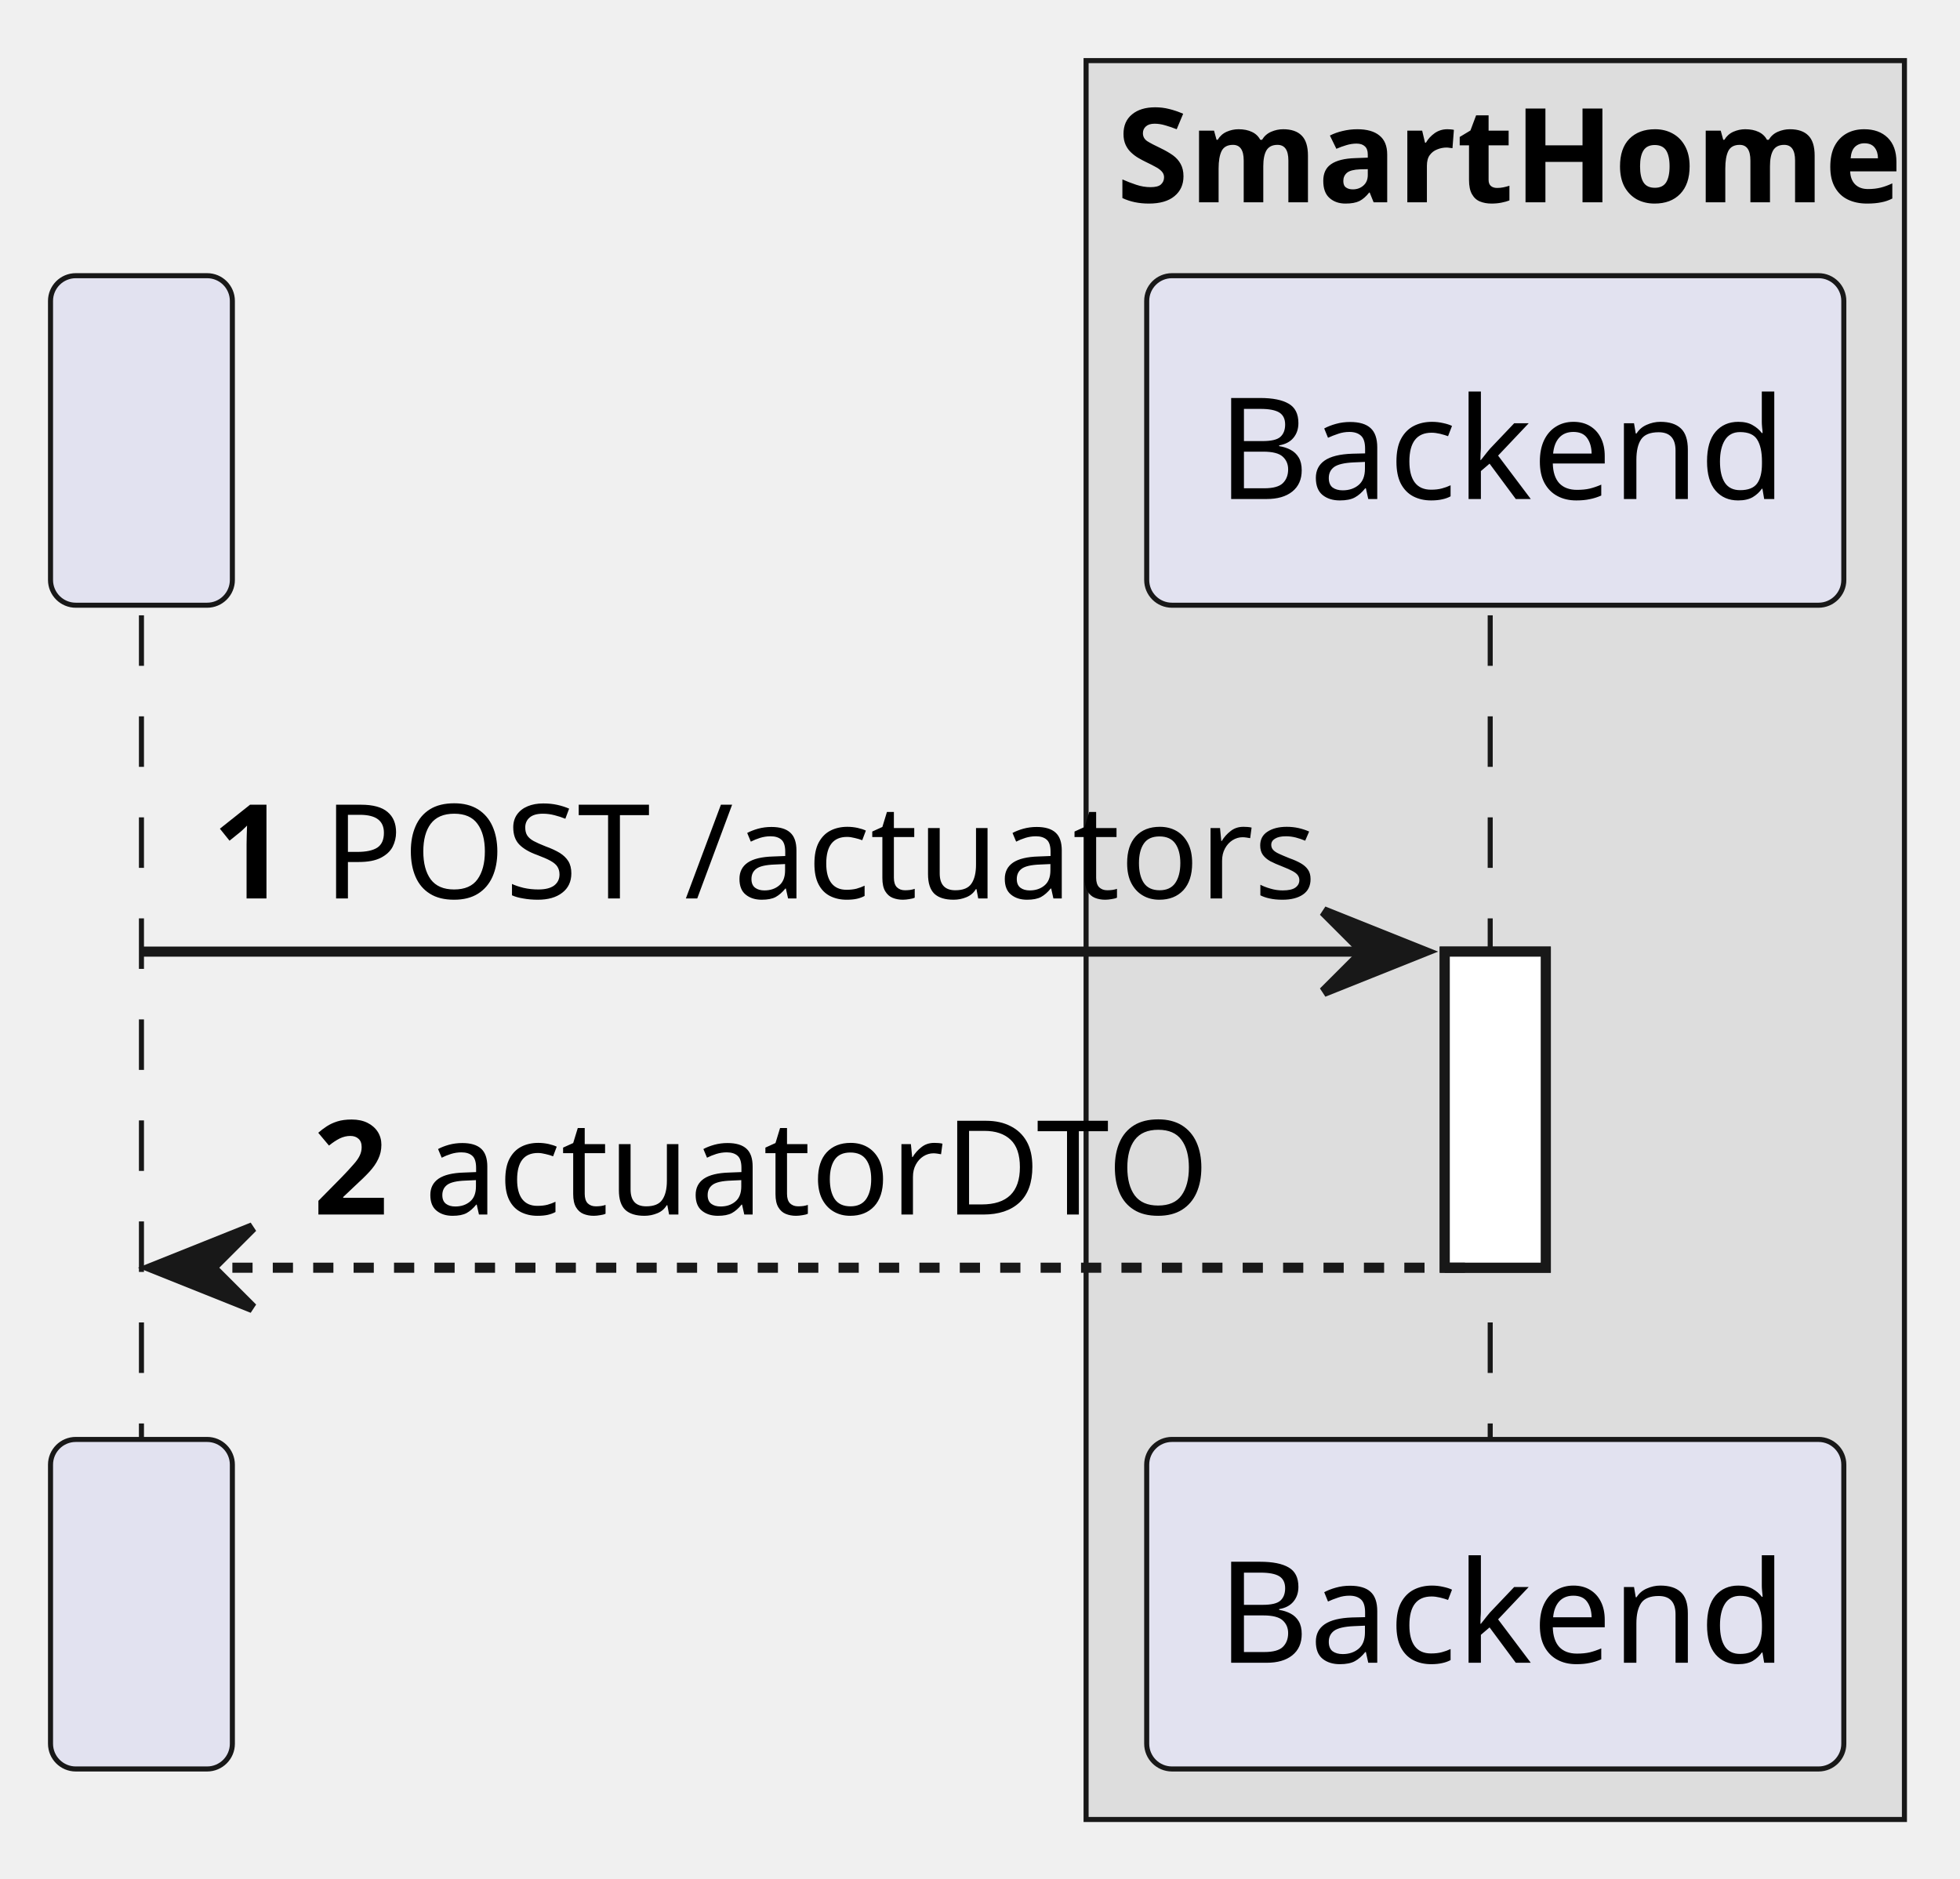
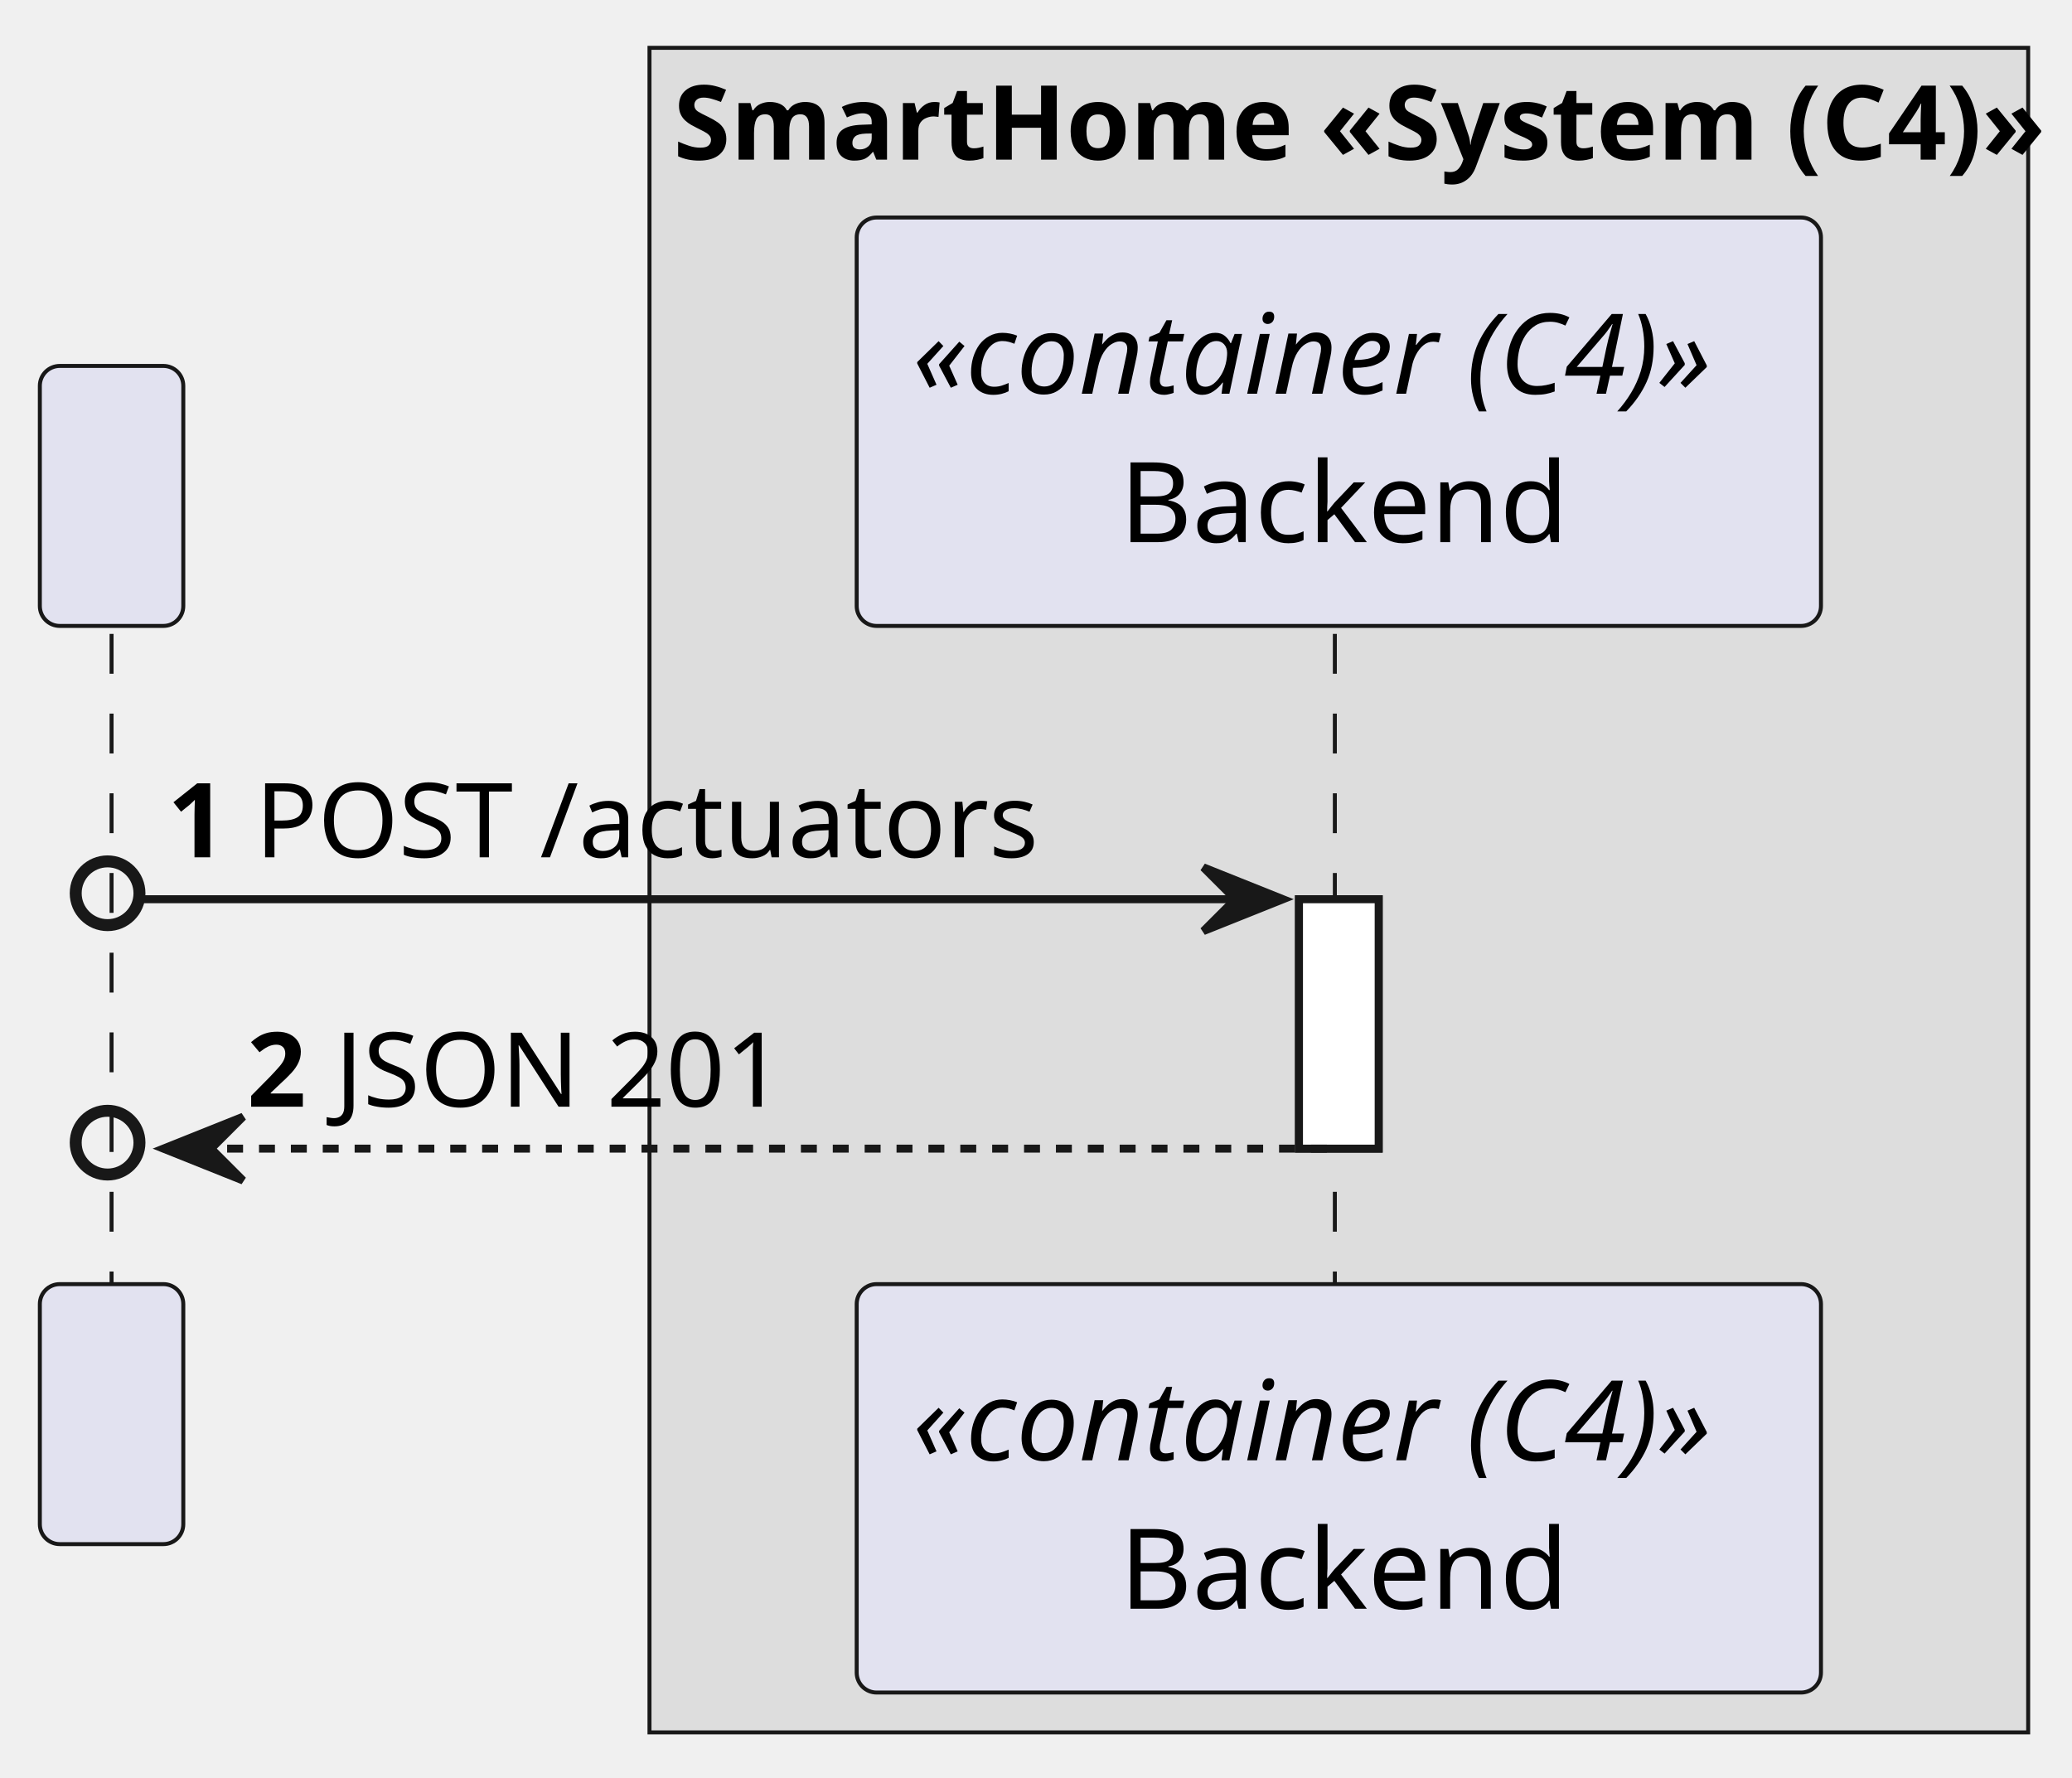
- <svg xmlns="http://www.w3.org/2000/svg" contentStyleType="text/css" height="186px" preserveAspectRatio="none" style="width:194px;height:186px;background:#FFFFFF;" version="1.1" viewBox="0 0 194 186" width="194px" zoomAndPan="magnify">
+ <svg xmlns="http://www.w3.org/2000/svg" contentStyleType="text/css" height="223px" preserveAspectRatio="none" style="width:260px;height:223px;background:#FFFFFF;" version="1.1" viewBox="0 0 260 223" width="260px" zoomAndPan="magnify">
  <defs />
  <g>
-     <rect fill="#DDDDDD" height="174.115" style="stroke:#181818;stroke-width:0.5;" width="81" x="107.5" y="6" />
-     <text fill="#000000" font-family="sans-serif" font-size="13" font-weight="bold" lengthAdjust="spacing" textLength="75" x="110.5" y="20.028">SmartHome</text>
-     <rect fill="#FFFFFF" height="31.291" style="stroke:#181818;stroke-width:1.0;" width="10" x="143" y="94.203" />
-     <line style="stroke:#181818;stroke-width:0.5;stroke-dasharray:5.0,5.0;" x1="14" x2="14" y1="60.912" y2="143.494" />
-     <line style="stroke:#181818;stroke-width:0.5;stroke-dasharray:5.0,5.0;" x1="147.5" x2="147.5" y1="60.912" y2="143.494" />
-     <rect fill="#E2E2F0" height="32.621" rx="2.5" ry="2.5" style="stroke:#181818;stroke-width:0.5;" width="18" x="5" y="27.291" />
-     <text fill="#000000" font-family="sans-serif" font-size="14" lengthAdjust="spacing" textLength="4" x="12" y="49.398"> </text>
-     <rect fill="#E2E2F0" height="32.621" rx="2.5" ry="2.5" style="stroke:#181818;stroke-width:0.5;" width="18" x="5" y="142.494" />
-     <text fill="#000000" font-family="sans-serif" font-size="14" lengthAdjust="spacing" textLength="4" x="12" y="164.602"> </text>
-     <rect fill="#E2E2F0" height="32.621" rx="2.5" ry="2.5" style="stroke:#181818;stroke-width:0.5;" width="69" x="113.5" y="27.291" />
-     <text fill="#000000" font-family="sans-serif" font-size="14" lengthAdjust="spacing" textLength="55" x="120.5" y="49.398">Backend</text>
-     <rect fill="#E2E2F0" height="32.621" rx="2.5" ry="2.5" style="stroke:#181818;stroke-width:0.5;" width="69" x="113.5" y="142.494" />
-     <text fill="#000000" font-family="sans-serif" font-size="14" lengthAdjust="spacing" textLength="55" x="120.5" y="164.602">Backend</text>
-     <rect fill="#FFFFFF" height="31.291" style="stroke:#181818;stroke-width:1.0;" width="10" x="143" y="94.203" />
-     <polygon fill="#181818" points="131,90.203,141,94.203,131,98.203,135,94.203" style="stroke:#181818;stroke-width:1.0;" />
-     <line style="stroke:#181818;stroke-width:1.0;" x1="14" x2="137" y1="94.203" y2="94.203" />
-     <text fill="#000000" font-family="sans-serif" font-size="13" font-weight="bold" lengthAdjust="spacing" textLength="7" x="21" y="88.94">1</text>
-     <text fill="#000000" font-family="sans-serif" font-size="13" lengthAdjust="spacing" textLength="97" x="32" y="88.94">POST /actuators</text>
-     <polygon fill="#181818" points="25,121.494,15,125.494,25,129.494,21,125.494" style="stroke:#181818;stroke-width:1.0;" />
-     <line style="stroke:#181818;stroke-width:1.0;stroke-dasharray:2.0,2.0;" x1="19" x2="147" y1="125.494" y2="125.494" />
-     <text fill="#000000" font-family="sans-serif" font-size="13" font-weight="bold" lengthAdjust="spacing" textLength="7" x="31" y="120.231">2</text>
-     <text fill="#000000" font-family="sans-serif" font-size="13" lengthAdjust="spacing" textLength="73" x="42" y="120.231">actuatorDTO</text>
+     <rect fill="#DDDDDD" height="211.357" style="stroke:#181818;stroke-width:0.5;" width="173" x="81.5" y="6" />
+     <text fill="#000000" font-family="sans-serif" font-size="13" font-weight="bold" lengthAdjust="spacing" textLength="167" x="84.5" y="20.028">SmartHome «System (C4)»</text>
+     <rect fill="#FFFFFF" height="31.291" style="stroke:#181818;stroke-width:1.0;" width="10" x="163" y="112.824" />
+     <line style="stroke:#181818;stroke-width:0.5;stroke-dasharray:5.0,5.0;" x1="14" x2="14" y1="79.533" y2="162.115" />
+     <line style="stroke:#181818;stroke-width:0.5;stroke-dasharray:5.0,5.0;" x1="167.5" x2="167.5" y1="79.533" y2="162.115" />
+     <rect fill="#E2E2F0" height="32.621" rx="2.5" ry="2.5" style="stroke:#181818;stroke-width:0.5;" width="18" x="5" y="45.912" />
+     <text fill="#000000" font-family="sans-serif" font-size="14" lengthAdjust="spacing" textLength="4" x="12" y="68.019"> </text>
+     <rect fill="#E2E2F0" height="32.621" rx="2.5" ry="2.5" style="stroke:#181818;stroke-width:0.5;" width="18" x="5" y="161.115" />
+     <text fill="#000000" font-family="sans-serif" font-size="14" lengthAdjust="spacing" textLength="4" x="12" y="183.223"> </text>
+     <rect fill="#E2E2F0" height="51.242" rx="2.5" ry="2.5" style="stroke:#181818;stroke-width:0.5;" width="121" x="107.5" y="27.291" />
+     <text fill="#000000" font-family="sans-serif" font-size="14" font-style="italic" lengthAdjust="spacing" textLength="107" x="114.5" y="49.398">«container (C4)»</text>
+     <text fill="#000000" font-family="sans-serif" font-size="14" lengthAdjust="spacing" textLength="55" x="140.5" y="68.019">Backend</text>
+     <rect fill="#E2E2F0" height="51.242" rx="2.5" ry="2.5" style="stroke:#181818;stroke-width:0.5;" width="121" x="107.5" y="161.115" />
+     <text fill="#000000" font-family="sans-serif" font-size="14" font-style="italic" lengthAdjust="spacing" textLength="107" x="114.5" y="183.223">«container (C4)»</text>
+     <text fill="#000000" font-family="sans-serif" font-size="14" lengthAdjust="spacing" textLength="55" x="140.5" y="201.844">Backend</text>
+     <rect fill="#FFFFFF" height="31.291" style="stroke:#181818;stroke-width:1.0;" width="10" x="163" y="112.824" />
+     <ellipse cx="13.5" cy="112.074" fill="none" rx="4" ry="4" style="stroke:#181818;stroke-width:1.5;" />
+     <polygon fill="#181818" points="151,108.824,161,112.824,151,116.824,155,112.824" style="stroke:#181818;stroke-width:1.0;" />
+     <line style="stroke:#181818;stroke-width:1.0;" x1="18" x2="157" y1="112.824" y2="112.824" />
+     <text fill="#000000" font-family="sans-serif" font-size="13" font-weight="bold" lengthAdjust="spacing" textLength="7" x="21" y="107.561">1</text>
+     <text fill="#000000" font-family="sans-serif" font-size="13" lengthAdjust="spacing" textLength="97" x="32" y="107.561">POST /actuators</text>
+     <ellipse cx="13.5" cy="143.365" fill="none" rx="4" ry="4" style="stroke:#181818;stroke-width:1.5;" />
+     <polygon fill="#181818" points="30.5,140.115,20.5,144.115,30.5,148.115,26.5,144.115" style="stroke:#181818;stroke-width:1.0;" />
+     <line style="stroke:#181818;stroke-width:1.0;stroke-dasharray:2.0,2.0;" x1="28.5" x2="167" y1="144.115" y2="144.115" />
+     <text fill="#000000" font-family="sans-serif" font-size="13" font-weight="bold" lengthAdjust="spacing" textLength="7" x="31" y="138.852">2</text>
+     <text fill="#000000" font-family="sans-serif" font-size="13" lengthAdjust="spacing" textLength="59" x="42" y="138.852">JSON 201</text>
  </g>
</svg>
